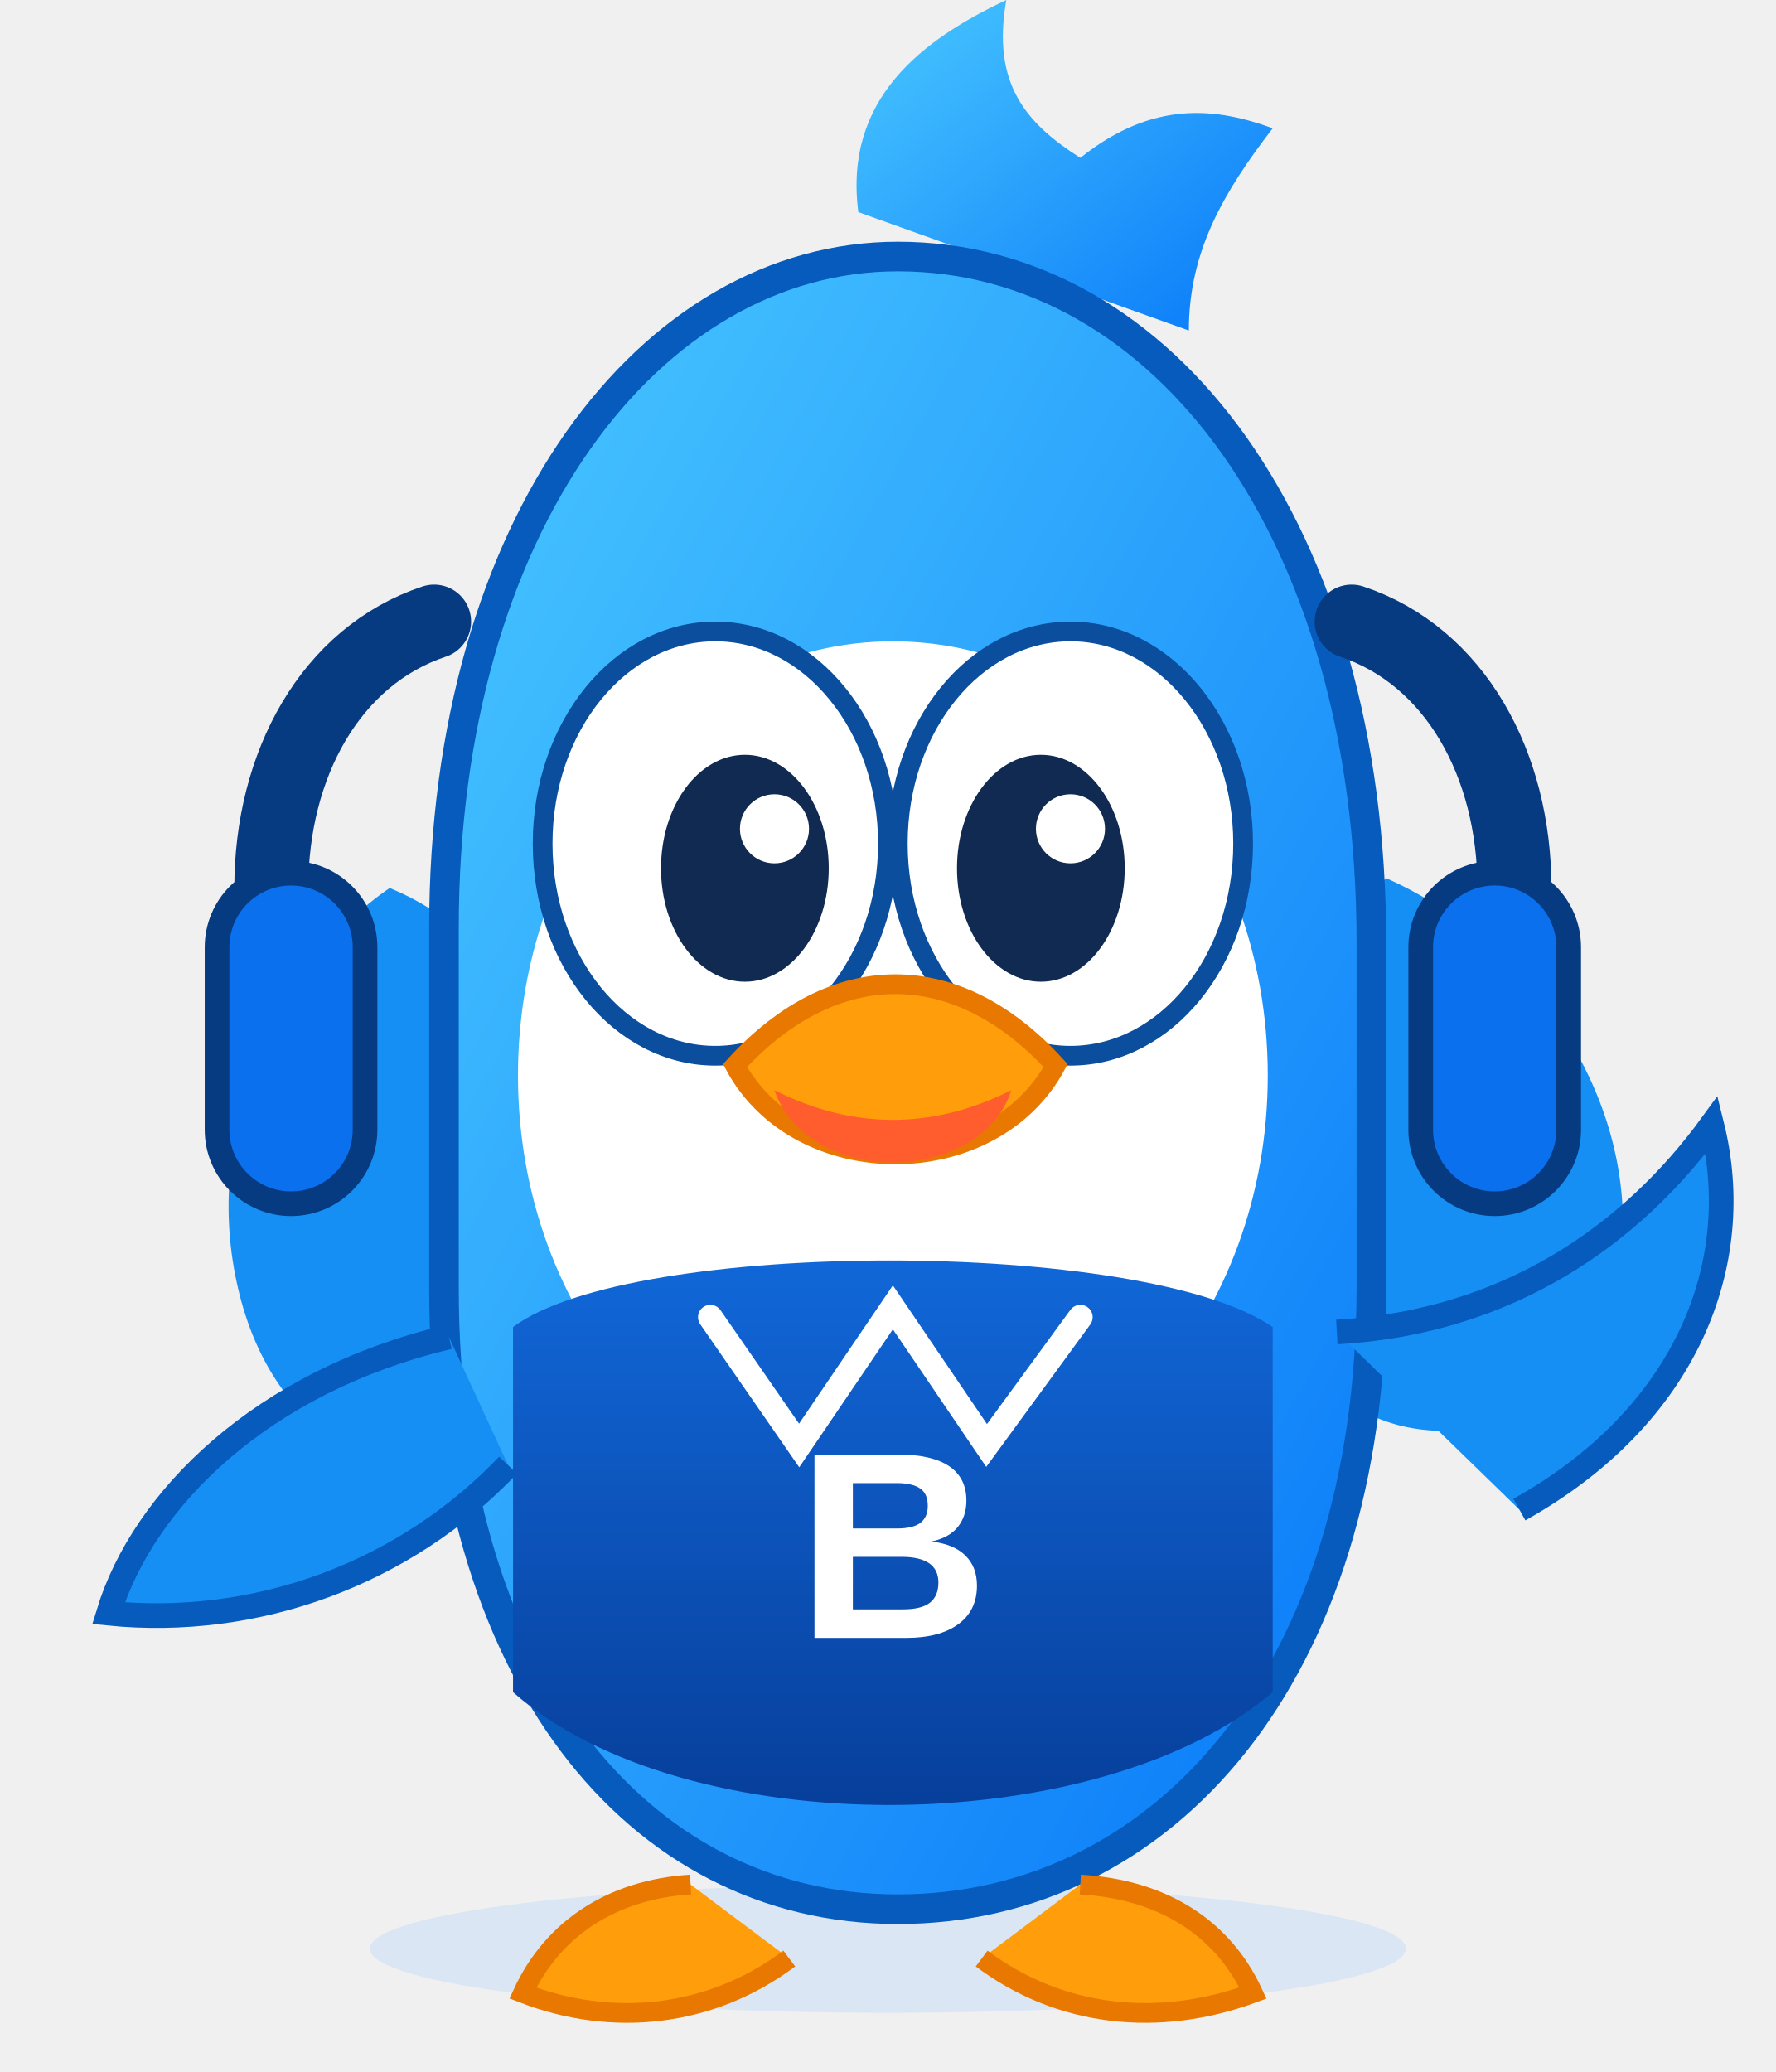
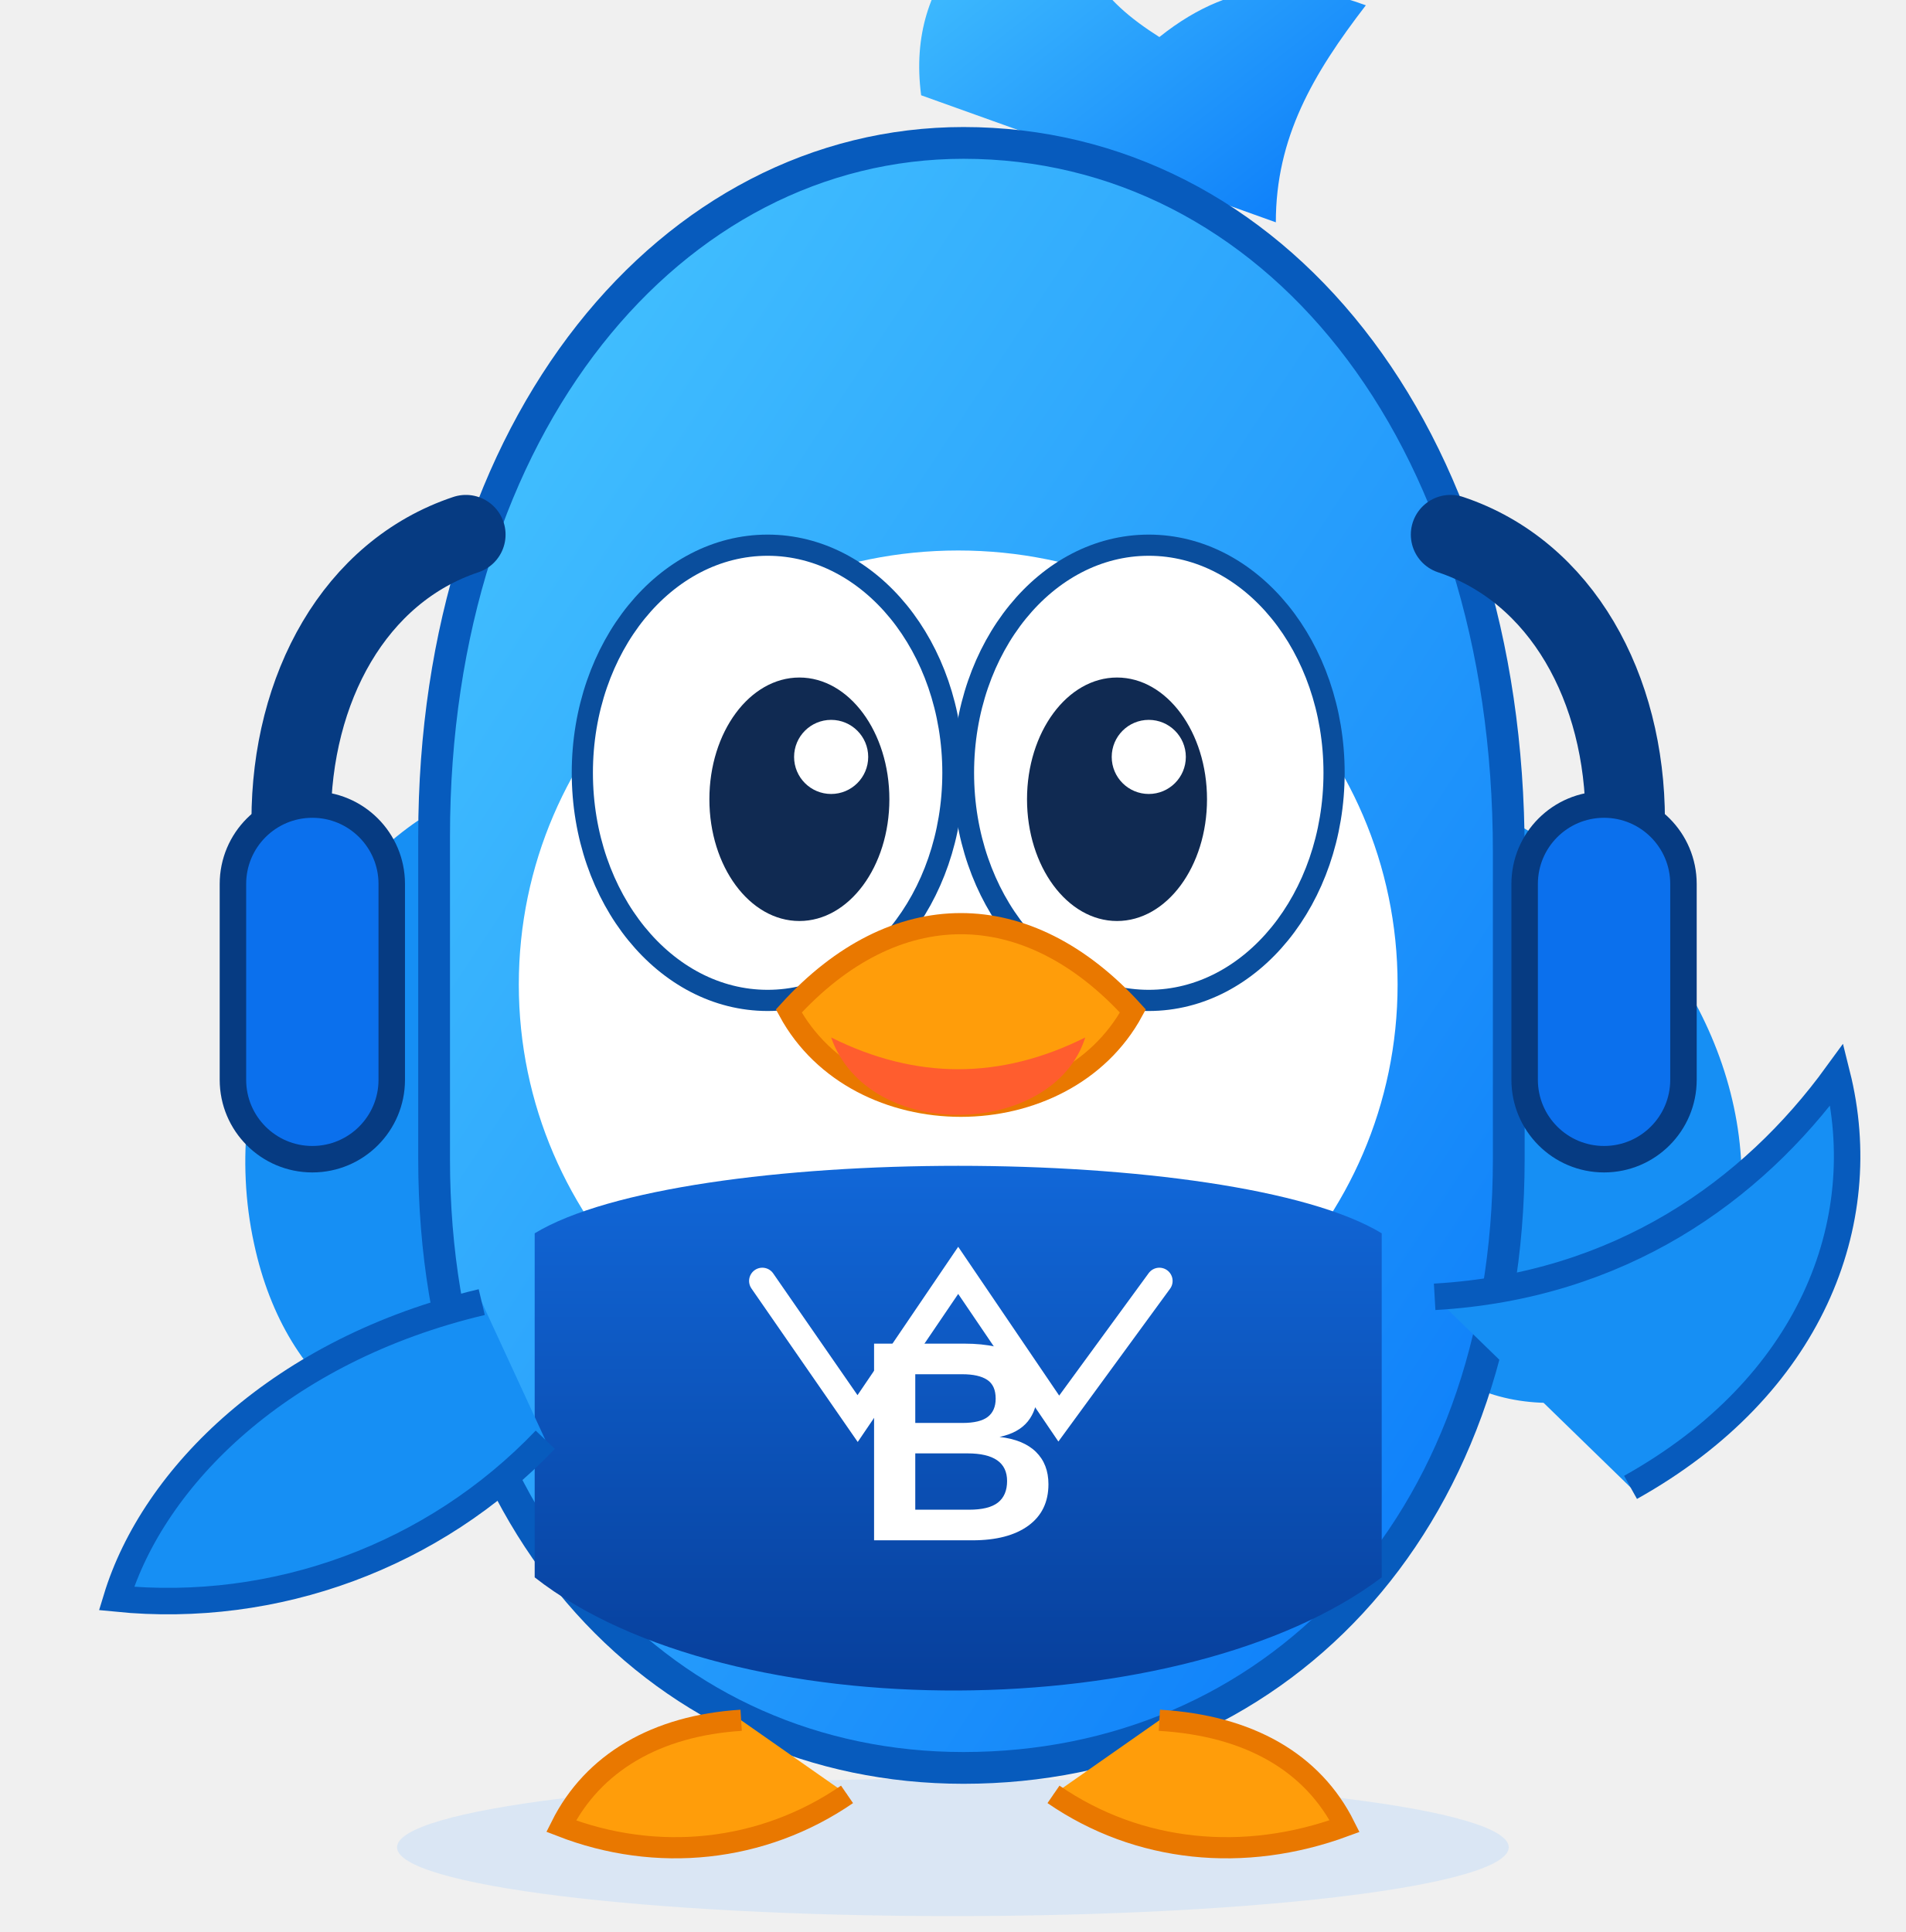
- <svg xmlns="http://www.w3.org/2000/svg" viewBox="0 0 360 420" role="img" aria-labelledby="t d">
+ <svg xmlns="http://www.w3.org/2000/svg" viewBox="0 25 360 365" role="img" aria-labelledby="t d">
  <defs>
    <linearGradient id="b" x1="0" y1="0" x2="1" y2="1">
      <stop stop-color="#49c8ff" />
      <stop offset="1" stop-color="#0878f9" />
    </linearGradient>
    <linearGradient id="h" x1="0" y1="0" x2="0" y2="1">
      <stop stop-color="#1167d8" />
      <stop offset="1" stop-color="#073f9b" />
    </linearGradient>
  </defs>
-   <ellipse cx="180" cy="395" rx="105" ry="13" fill="#c9dff7" opacity=".55" />
+   <ellipse cx="180" cy="374" rx="105" ry="13" fill="#c9dff7" opacity=".55" />
  <path d="M174 43c-3-23 13-35 30-43-3 17 4 25 15 32 15-12 28-10 39-6-10 13-17 25-17 41z" fill="url(#b)" />
  <path d="M79 180c-22 15-38 48-31 80 6 28 27 43 50 35 19-7 28-28 23-54-6-29-20-52-42-61z" fill="#168ff4" />
  <path d="M281 178c27 12 48 40 48 70 0 25-16 43-38 42-22-1-35-20-33-47 2-29 8-51 23-65z" fill="#168ff4" />
-   <path d="M90 188c0-82 42-136 92-136 54 0 96 56 96 139v70c0 78-42 126-96 126-53 0-92-48-92-126z" fill="url(#b)" stroke="#075bbd" stroke-width="6" />
-   <ellipse cx="181" cy="218" rx="76" ry="88" fill="#fff" />
+   <path d="M82 183c0-78 45-131 100-131 58 0 103 54 103 134v58c0 70-45 115-103 115-56 0-100-45-100-115z" fill="url(#b)" stroke="#075bbd" stroke-width="6" />
+   <ellipse cx="181" cy="211" rx="83" ry="82" fill="#fff" />
  <ellipse cx="145" cy="171" rx="35" ry="43" fill="#fff" stroke="#0a4e9d" stroke-width="4" />
  <ellipse cx="217" cy="171" rx="35" ry="43" fill="#fff" stroke="#0a4e9d" stroke-width="4" />
  <ellipse cx="151" cy="176" rx="17" ry="23" fill="#102a52" />
  <ellipse cx="211" cy="176" rx="17" ry="23" fill="#102a52" />
  <circle cx="157" cy="168" r="7" fill="#fff" />
  <circle cx="217" cy="168" r="7" fill="#fff" />
  <path d="M149 216c20-22 45-22 65 0-13 24-52 24-65 0z" fill="#ff9d0a" stroke="#e97800" stroke-width="4" />
  <path d="M157 221c16 8 32 8 48 0-6 19-41 20-48 0z" fill="#ff5d2e" />
-   <path d="M104 269c24-18 128-18 154 0v74c-35 30-119 31-154 0z" fill="url(#h)" />
+   <path d="M101 258c28-17 132-17 160 0v65c-37 28-123 29-160 0z" fill="url(#h)" />
  <path d="M144 267l18 26 19-28 19 28 19-26" fill="none" stroke="#fff" stroke-width="5" stroke-linecap="round" />
-   <text x="181" y="332" text-anchor="middle" font-family="Arial,sans-serif" font-size="54" font-weight="900" fill="#fff">B</text>
+   <text x="181" y="316" text-anchor="middle" font-family="Arial,sans-serif" font-size="54" font-weight="900" fill="#fff">B</text>
  <path d="M88 126c-21 7-33 29-33 54v45" fill="none" stroke="#063b82" stroke-width="15" stroke-linecap="round" />
  <rect x="44" y="177" width="30" height="67" rx="15" fill="#0b70ed" stroke="#063b82" stroke-width="5" />
  <path d="M274 126c21 7 33 29 33 54v45" fill="none" stroke="#063b82" stroke-width="15" stroke-linecap="round" />
  <rect x="288" y="177" width="30" height="67" rx="15" fill="#0b70ed" stroke="#063b82" stroke-width="5" />
  <path d="M91 271c-38 9-62 33-69 56 30 3 60-8 81-30" fill="#168ff4" stroke="#075bbd" stroke-width="5" />
  <path d="M271 270c35-2 60-20 76-42 7 28-5 59-39 78" fill="#168ff4" stroke="#075bbd" stroke-width="5" />
-   <path d="M140 382c-16 1-28 9-34 22 18 7 38 5 54-7" fill="#ff9d0a" stroke="#e97800" stroke-width="4" />
-   <path d="M219 382c17 1 29 9 35 22-19 7-39 5-55-7" fill="#ff9d0a" stroke="#e97800" stroke-width="4" />
+   <path d="M140 350c-16 1-28 8-34 20 18 7 38 5 54-6" fill="#ff9d0a" stroke="#e97800" stroke-width="4" />
+   <path d="M219 350c17 1 29 8 35 20-19 7-39 5-55-6" fill="#ff9d0a" stroke="#e97800" stroke-width="4" />
</svg>
